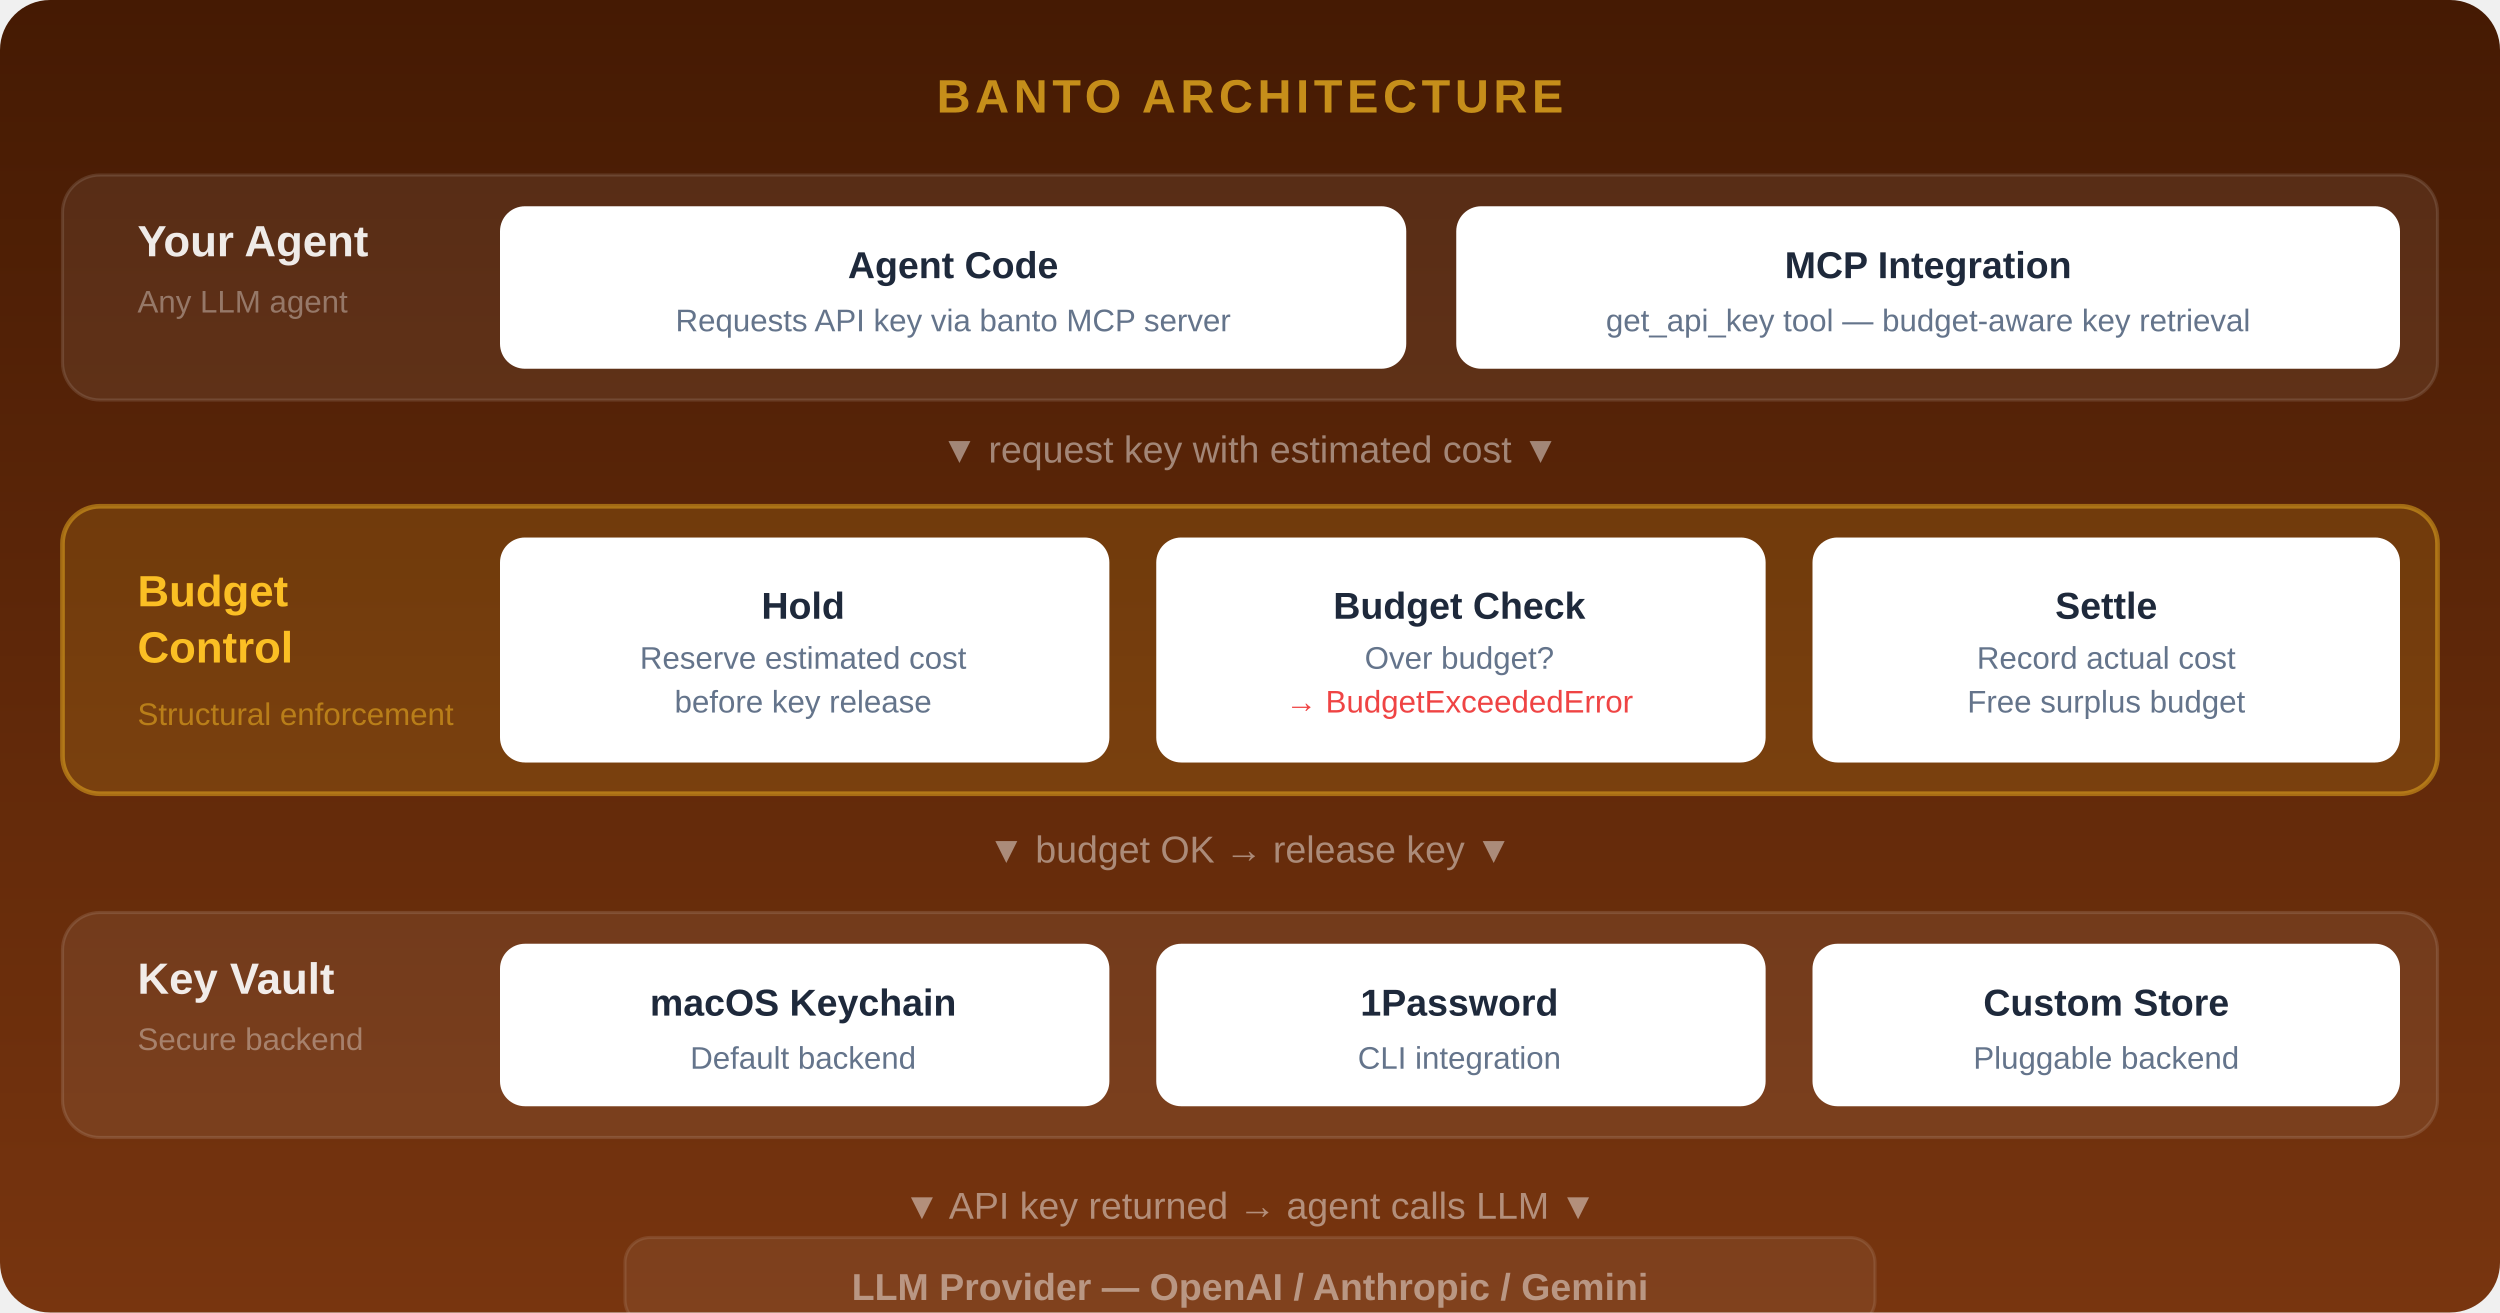
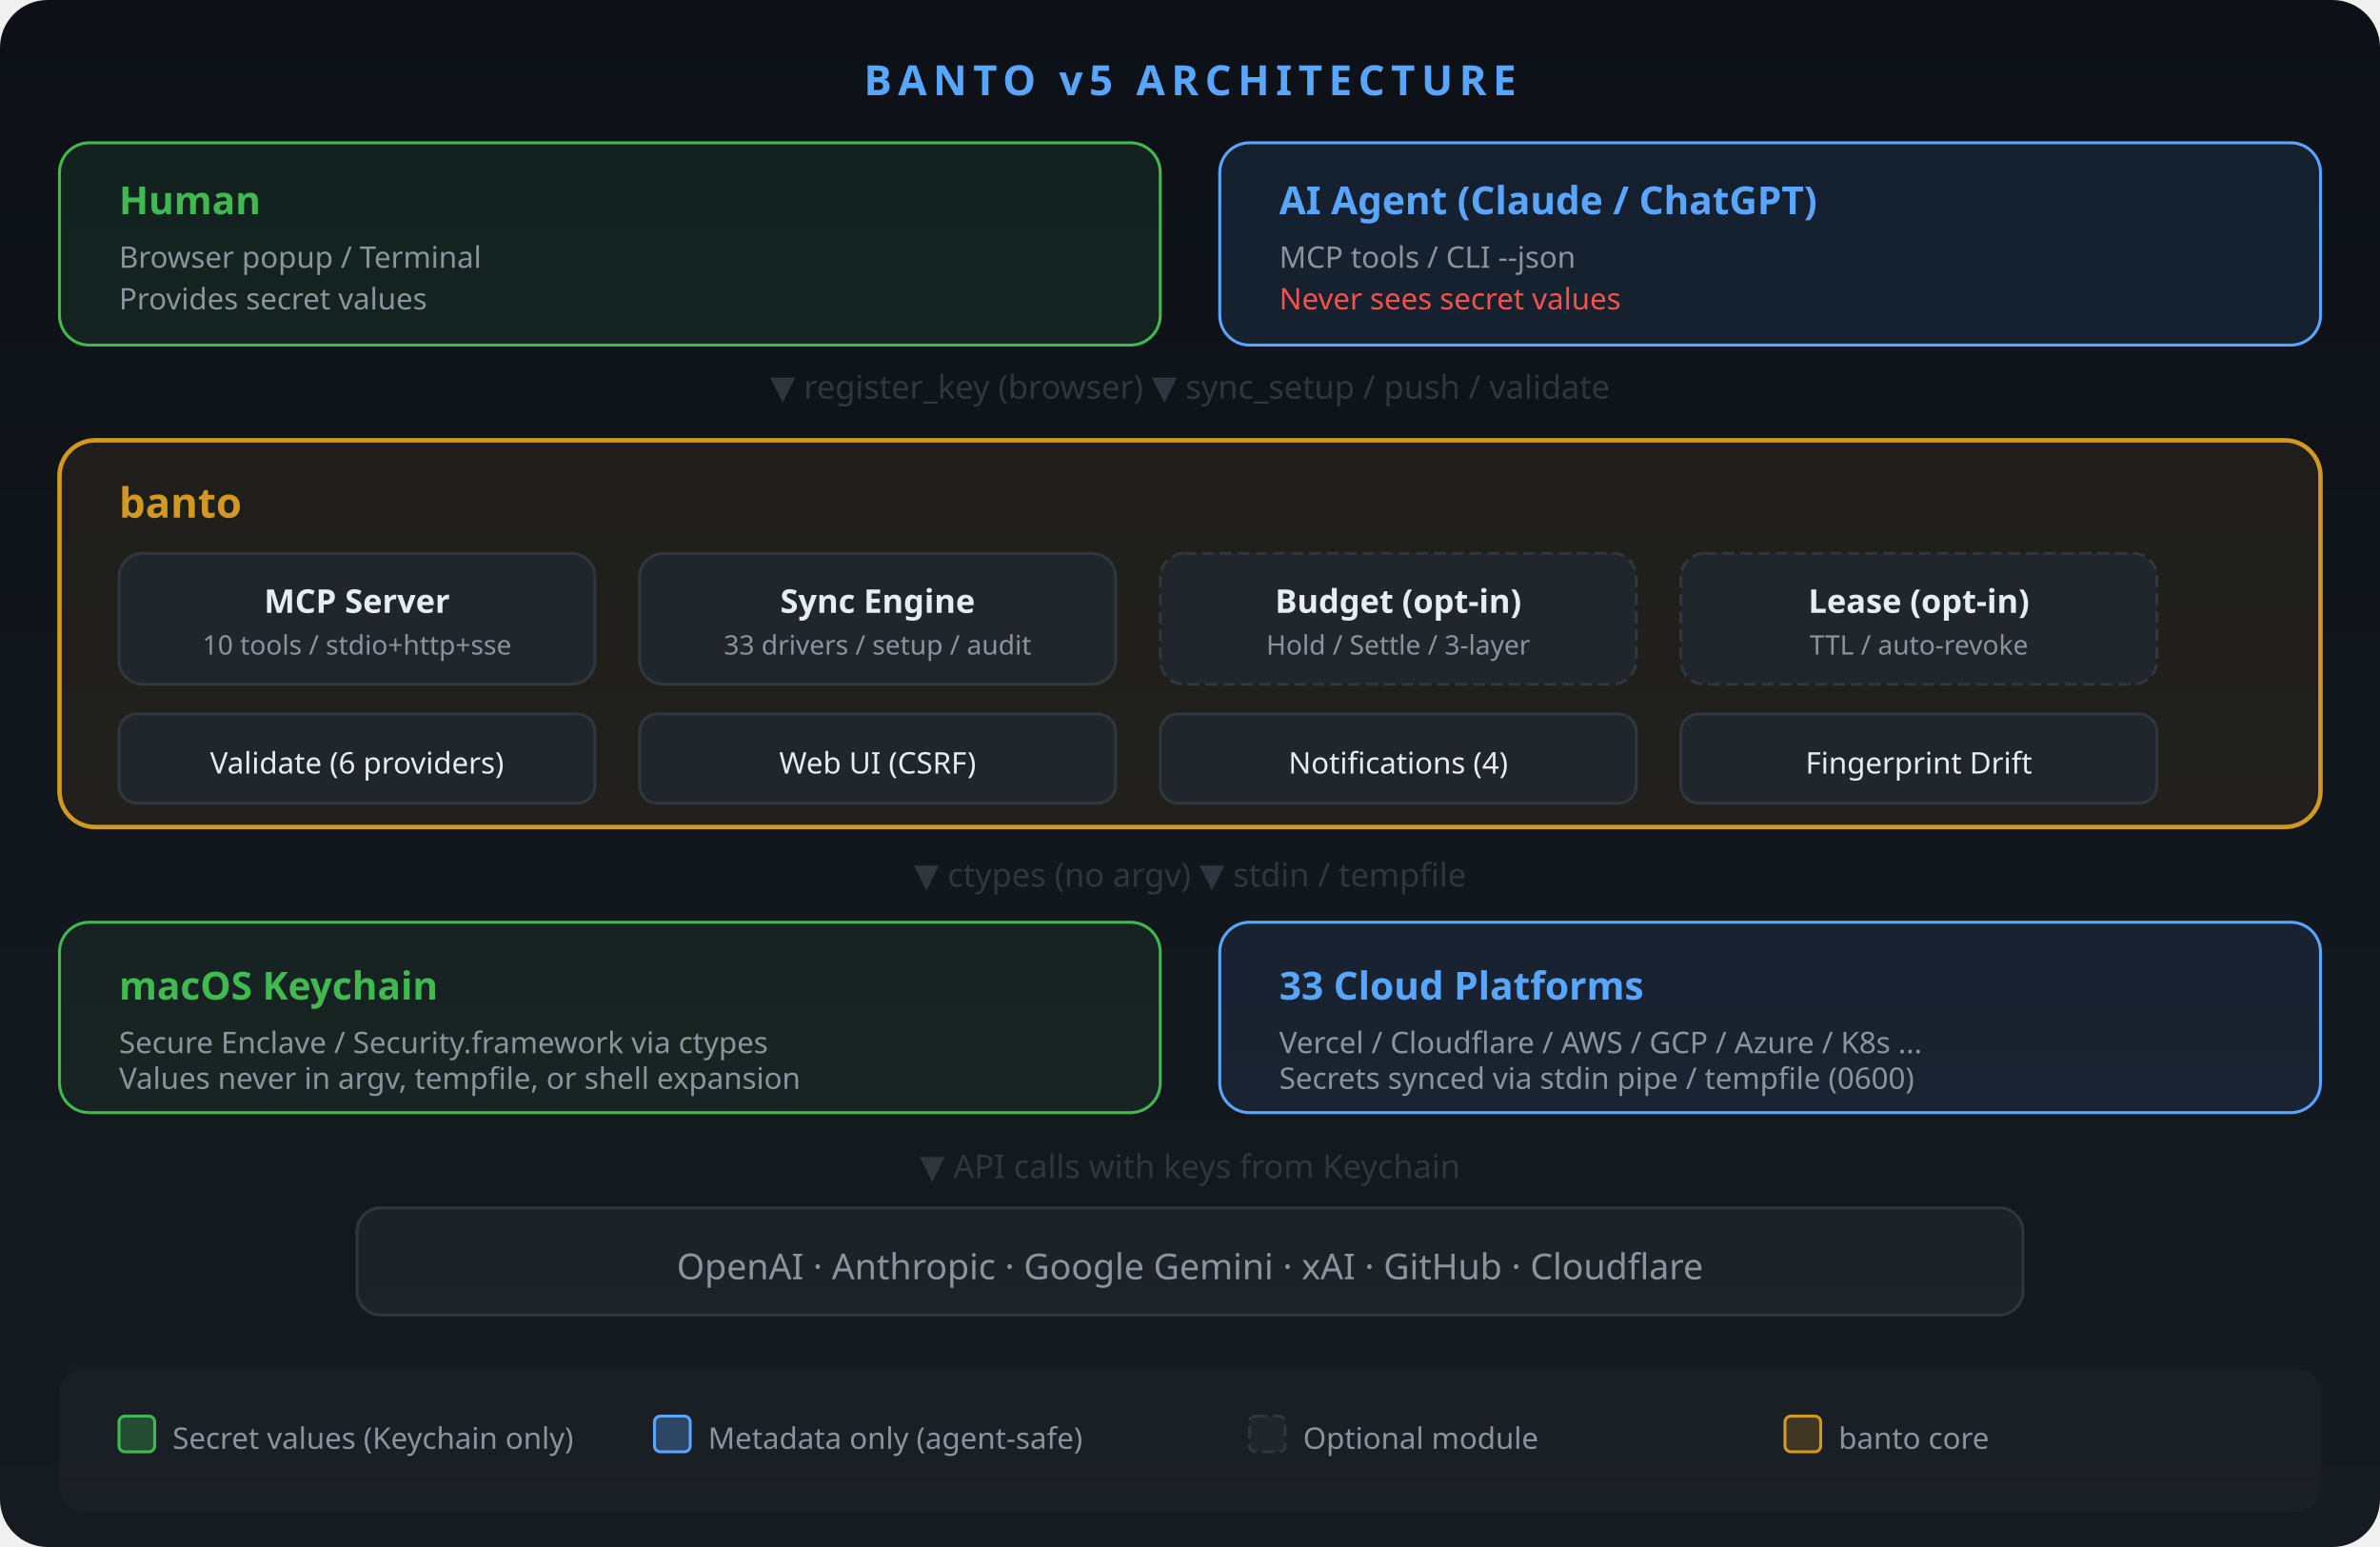
- <svg xmlns="http://www.w3.org/2000/svg" viewBox="0 0 800 420" role="img" aria-label="banto architecture diagram">
+ <svg xmlns="http://www.w3.org/2000/svg" viewBox="0 0 800 520" role="img" aria-label="banto v5 architecture diagram">
  <defs>
    <linearGradient id="bg" x1="0" y1="0" x2="0" y2="1">
-       <stop offset="0%" stop-color="#451a03" />
-       <stop offset="100%" stop-color="#78350f" />
+       <stop offset="0%" stop-color="#0d1117" />
+       <stop offset="100%" stop-color="#161b22" />
    </linearGradient>
  </defs>
-   <rect width="800" height="420" rx="16" fill="url(#bg)" />
-   <text x="400" y="36" font-family="Arial,Helvetica,sans-serif" font-size="15" font-weight="bold" fill="rgba(251,191,36,0.7)" text-anchor="middle" letter-spacing="0.1em">BANTO ARCHITECTURE</text>
-   <rect x="20" y="56" width="760" height="72" rx="12" fill="rgba(255,255,255,0.07)" stroke="rgba(255,255,255,0.12)" stroke-width="1" />
-   <text x="44" y="82" font-family="Arial,Helvetica,sans-serif" font-size="14" font-weight="bold" fill="rgba(255,255,255,0.9)">Your Agent</text>
-   <text x="44" y="100" font-family="Arial,Helvetica,sans-serif" font-size="10" fill="rgba(255,255,255,0.35)">Any LLM agent</text>
-   <rect x="160" y="66" width="290" height="52" rx="8" fill="white" />
-   <text x="305" y="89" font-family="Arial,Helvetica,sans-serif" font-size="12" font-weight="bold" fill="#1e293b" text-anchor="middle">Agent Code</text>
-   <text x="305" y="106" font-family="Arial,Helvetica,sans-serif" font-size="10" fill="#64748b" text-anchor="middle">Requests API key via banto MCP server</text>
-   <rect x="466" y="66" width="302" height="52" rx="8" fill="white" />
-   <text x="617" y="89" font-family="Arial,Helvetica,sans-serif" font-size="12" font-weight="bold" fill="#1e293b" text-anchor="middle">MCP Integration</text>
-   <text x="617" y="106" font-family="Arial,Helvetica,sans-serif" font-size="10" fill="#64748b" text-anchor="middle">get_api_key tool — budget-aware key retrieval</text>
-   <text x="400" y="148" font-family="Arial,Helvetica,sans-serif" font-size="12" fill="rgba(255,255,255,0.45)" text-anchor="middle">▼  request key with estimated cost  ▼</text>
-   <rect x="20" y="162" width="760" height="92" rx="12" fill="rgba(251,191,36,0.15)" stroke="rgba(251,191,36,0.45)" stroke-width="1.5" />
-   <text x="44" y="194" font-family="Arial,Helvetica,sans-serif" font-size="14" font-weight="bold" fill="#fbbf24">Budget</text>
-   <text x="44" y="212" font-family="Arial,Helvetica,sans-serif" font-size="14" font-weight="bold" fill="#fbbf24">Control</text>
-   <text x="44" y="232" font-family="Arial,Helvetica,sans-serif" font-size="10" fill="rgba(251,191,36,0.5)">Structural enforcement</text>
-   <rect x="160" y="172" width="195" height="72" rx="8" fill="white" />
-   <text x="257" y="198" font-family="Arial,Helvetica,sans-serif" font-size="12" font-weight="bold" fill="#1e293b" text-anchor="middle">Hold</text>
-   <text x="257" y="214" font-family="Arial,Helvetica,sans-serif" font-size="10" fill="#64748b" text-anchor="middle">Reserve estimated cost</text>
-   <text x="257" y="228" font-family="Arial,Helvetica,sans-serif" font-size="10" fill="#64748b" text-anchor="middle">before key release</text>
-   <rect x="370" y="172" width="195" height="72" rx="8" fill="white" />
-   <text x="467" y="198" font-family="Arial,Helvetica,sans-serif" font-size="12" font-weight="bold" fill="#1e293b" text-anchor="middle">Budget Check</text>
-   <text x="467" y="214" font-family="Arial,Helvetica,sans-serif" font-size="10" fill="#64748b" text-anchor="middle">Over budget?</text>
-   <text x="467" y="228" font-family="Arial,Helvetica,sans-serif" font-size="10" fill="#ef4444" text-anchor="middle">→ BudgetExceededError</text>
-   <rect x="580" y="172" width="188" height="72" rx="8" fill="white" />
-   <text x="674" y="198" font-family="Arial,Helvetica,sans-serif" font-size="12" font-weight="bold" fill="#1e293b" text-anchor="middle">Settle</text>
-   <text x="674" y="214" font-family="Arial,Helvetica,sans-serif" font-size="10" fill="#64748b" text-anchor="middle">Record actual cost</text>
-   <text x="674" y="228" font-family="Arial,Helvetica,sans-serif" font-size="10" fill="#64748b" text-anchor="middle">Free surplus budget</text>
-   <text x="400" y="276" font-family="Arial,Helvetica,sans-serif" font-size="12" fill="rgba(255,255,255,0.45)" text-anchor="middle">▼  budget OK → release key  ▼</text>
-   <rect x="20" y="292" width="760" height="72" rx="12" fill="rgba(255,255,255,0.07)" stroke="rgba(255,255,255,0.12)" stroke-width="1" />
-   <text x="44" y="318" font-family="Arial,Helvetica,sans-serif" font-size="14" font-weight="bold" fill="rgba(255,255,255,0.9)">Key Vault</text>
-   <text x="44" y="336" font-family="Arial,Helvetica,sans-serif" font-size="10" fill="rgba(255,255,255,0.35)">Secure backend</text>
-   <rect x="160" y="302" width="195" height="52" rx="8" fill="white" />
-   <text x="257" y="325" font-family="Arial,Helvetica,sans-serif" font-size="12" font-weight="bold" fill="#1e293b" text-anchor="middle">macOS Keychain</text>
-   <text x="257" y="342" font-family="Arial,Helvetica,sans-serif" font-size="10" fill="#64748b" text-anchor="middle">Default backend</text>
-   <rect x="370" y="302" width="195" height="52" rx="8" fill="white" />
-   <text x="467" y="325" font-family="Arial,Helvetica,sans-serif" font-size="12" font-weight="bold" fill="#1e293b" text-anchor="middle">1Password</text>
-   <text x="467" y="342" font-family="Arial,Helvetica,sans-serif" font-size="10" fill="#64748b" text-anchor="middle">CLI integration</text>
-   <rect x="580" y="302" width="188" height="52" rx="8" fill="white" />
-   <text x="674" y="325" font-family="Arial,Helvetica,sans-serif" font-size="12" font-weight="bold" fill="#1e293b" text-anchor="middle">Custom Store</text>
-   <text x="674" y="342" font-family="Arial,Helvetica,sans-serif" font-size="10" fill="#64748b" text-anchor="middle">Pluggable backend</text>
-   <text x="400" y="390" font-family="Arial,Helvetica,sans-serif" font-size="12" fill="rgba(255,255,255,0.45)" text-anchor="middle">▼  API key returned → agent calls LLM  ▼</text>
-   <rect x="200" y="396" width="400" height="28" rx="8" fill="rgba(255,255,255,0.06)" stroke="rgba(255,255,255,0.1)" stroke-width="1" />
-   <text x="400" y="416" font-family="Arial,Helvetica,sans-serif" font-size="12" font-weight="bold" fill="rgba(255,255,255,0.45)" text-anchor="middle">LLM Provider — OpenAI / Anthropic / Gemini</text>
+   <rect width="800" height="520" rx="16" fill="url(#bg)" />
+   <text x="400" y="32" font-family="system-ui,sans-serif" font-size="14" font-weight="bold" fill="#58a6ff" text-anchor="middle" letter-spacing="0.15em">BANTO v5 ARCHITECTURE</text>
+   <rect x="20" y="48" width="370" height="68" rx="10" fill="rgba(63,185,80,0.1)" stroke="#3fb950" stroke-width="1" />
+   <text x="40" y="72" font-family="system-ui,sans-serif" font-size="13" font-weight="bold" fill="#3fb950">Human</text>
+   <text x="40" y="90" font-family="system-ui,sans-serif" font-size="10" fill="#8b949e">Browser popup / Terminal</text>
+   <text x="40" y="104" font-family="system-ui,sans-serif" font-size="10" fill="#8b949e">Provides secret values</text>
+   <rect x="410" y="48" width="370" height="68" rx="10" fill="rgba(88,166,255,0.1)" stroke="#58a6ff" stroke-width="1" />
+   <text x="430" y="72" font-family="system-ui,sans-serif" font-size="13" font-weight="bold" fill="#58a6ff">AI Agent (Claude / ChatGPT)</text>
+   <text x="430" y="90" font-family="system-ui,sans-serif" font-size="10" fill="#8b949e">MCP tools / CLI --json</text>
+   <text x="430" y="104" font-family="system-ui,sans-serif" font-size="10" fill="#f85149">Never sees secret values</text>
+   <text x="400" y="134" font-family="system-ui,sans-serif" font-size="11" fill="#30363d" text-anchor="middle">▼ register_key (browser)          ▼ sync_setup / push / validate</text>
+   <rect x="20" y="148" width="760" height="130" rx="12" fill="rgba(210,153,34,0.08)" stroke="#d29922" stroke-width="1.5" />
+   <text x="40" y="174" font-family="system-ui,sans-serif" font-size="14" font-weight="bold" fill="#d29922">banto</text>
+   <rect x="40" y="186" width="160" height="44" rx="8" fill="#21262d" stroke="#30363d" />
+   <text x="120" y="206" font-family="system-ui,sans-serif" font-size="11" font-weight="bold" fill="#e6edf3" text-anchor="middle">MCP Server</text>
+   <text x="120" y="220" font-family="system-ui,sans-serif" font-size="9" fill="#8b949e" text-anchor="middle">10 tools / stdio+http+sse</text>
+   <rect x="215" y="186" width="160" height="44" rx="8" fill="#21262d" stroke="#30363d" />
+   <text x="295" y="206" font-family="system-ui,sans-serif" font-size="11" font-weight="bold" fill="#e6edf3" text-anchor="middle">Sync Engine</text>
+   <text x="295" y="220" font-family="system-ui,sans-serif" font-size="9" fill="#8b949e" text-anchor="middle">33 drivers / setup / audit</text>
+   <rect x="390" y="186" width="160" height="44" rx="8" fill="#21262d" stroke="#30363d" stroke-dasharray="4,2" />
+   <text x="470" y="206" font-family="system-ui,sans-serif" font-size="11" font-weight="bold" fill="#e6edf3" text-anchor="middle">Budget (opt-in)</text>
+   <text x="470" y="220" font-family="system-ui,sans-serif" font-size="9" fill="#8b949e" text-anchor="middle">Hold / Settle / 3-layer</text>
+   <rect x="565" y="186" width="160" height="44" rx="8" fill="#21262d" stroke="#30363d" stroke-dasharray="4,2" />
+   <text x="645" y="206" font-family="system-ui,sans-serif" font-size="11" font-weight="bold" fill="#e6edf3" text-anchor="middle">Lease (opt-in)</text>
+   <text x="645" y="220" font-family="system-ui,sans-serif" font-size="9" fill="#8b949e" text-anchor="middle">TTL / auto-revoke</text>
+   <rect x="40" y="240" width="160" height="30" rx="6" fill="#21262d" stroke="#30363d" />
+   <text x="120" y="260" font-family="system-ui,sans-serif" font-size="10" fill="#e6edf3" text-anchor="middle">Validate (6 providers)</text>
+   <rect x="215" y="240" width="160" height="30" rx="6" fill="#21262d" stroke="#30363d" />
+   <text x="295" y="260" font-family="system-ui,sans-serif" font-size="10" fill="#e6edf3" text-anchor="middle">Web UI (CSRF)</text>
+   <rect x="390" y="240" width="160" height="30" rx="6" fill="#21262d" stroke="#30363d" />
+   <text x="470" y="260" font-family="system-ui,sans-serif" font-size="10" fill="#e6edf3" text-anchor="middle">Notifications (4)</text>
+   <rect x="565" y="240" width="160" height="30" rx="6" fill="#21262d" stroke="#30363d" />
+   <text x="645" y="260" font-family="system-ui,sans-serif" font-size="10" fill="#e6edf3" text-anchor="middle">Fingerprint Drift</text>
+   <text x="400" y="298" font-family="system-ui,sans-serif" font-size="11" fill="#30363d" text-anchor="middle">▼ ctypes (no argv)                                    ▼ stdin / tempfile</text>
+   <rect x="20" y="310" width="370" height="64" rx="10" fill="rgba(63,185,80,0.08)" stroke="#3fb950" stroke-width="1" />
+   <text x="40" y="336" font-family="system-ui,sans-serif" font-size="13" font-weight="bold" fill="#3fb950">macOS Keychain</text>
+   <text x="40" y="354" font-family="system-ui,sans-serif" font-size="10" fill="#8b949e">Secure Enclave / Security.framework via ctypes</text>
+   <text x="40" y="366" font-family="system-ui,sans-serif" font-size="10" fill="#8b949e">Values never in argv, tempfile, or shell expansion</text>
+   <rect x="410" y="310" width="370" height="64" rx="10" fill="rgba(88,166,255,0.08)" stroke="#58a6ff" stroke-width="1" />
+   <text x="430" y="336" font-family="system-ui,sans-serif" font-size="13" font-weight="bold" fill="#58a6ff">33 Cloud Platforms</text>
+   <text x="430" y="354" font-family="system-ui,sans-serif" font-size="10" fill="#8b949e">Vercel / Cloudflare / AWS / GCP / Azure / K8s ...</text>
+   <text x="430" y="366" font-family="system-ui,sans-serif" font-size="10" fill="#8b949e">Secrets synced via stdin pipe / tempfile (0600)</text>
+   <text x="400" y="396" font-family="system-ui,sans-serif" font-size="11" fill="#30363d" text-anchor="middle">▼ API calls with keys from Keychain</text>
+   <rect x="120" y="406" width="560" height="36" rx="8" fill="rgba(255,255,255,0.04)" stroke="#30363d" />
+   <text x="400" y="430" font-family="system-ui,sans-serif" font-size="12" fill="#8b949e" text-anchor="middle">OpenAI  ·  Anthropic  ·  Google Gemini  ·  xAI  ·  GitHub  ·  Cloudflare</text>
+   <rect x="20" y="460" width="760" height="48" rx="8" fill="rgba(255,255,255,0.02)" />
+   <rect x="40" y="476" width="12" height="12" rx="2" fill="rgba(63,185,80,0.3)" stroke="#3fb950" />
+   <text x="58" y="487" font-family="system-ui,sans-serif" font-size="10" fill="#8b949e">Secret values (Keychain only)</text>
+   <rect x="220" y="476" width="12" height="12" rx="2" fill="rgba(88,166,255,0.3)" stroke="#58a6ff" />
+   <text x="238" y="487" font-family="system-ui,sans-serif" font-size="10" fill="#8b949e">Metadata only (agent-safe)</text>
+   <rect x="420" y="476" width="12" height="12" rx="2" fill="#21262d" stroke="#30363d" stroke-dasharray="4,2" />
+   <text x="438" y="487" font-family="system-ui,sans-serif" font-size="10" fill="#8b949e">Optional module</text>
+   <rect x="600" y="476" width="12" height="12" rx="2" fill="rgba(210,153,34,0.2)" stroke="#d29922" />
+   <text x="618" y="487" font-family="system-ui,sans-serif" font-size="10" fill="#8b949e">banto core</text>
</svg>
